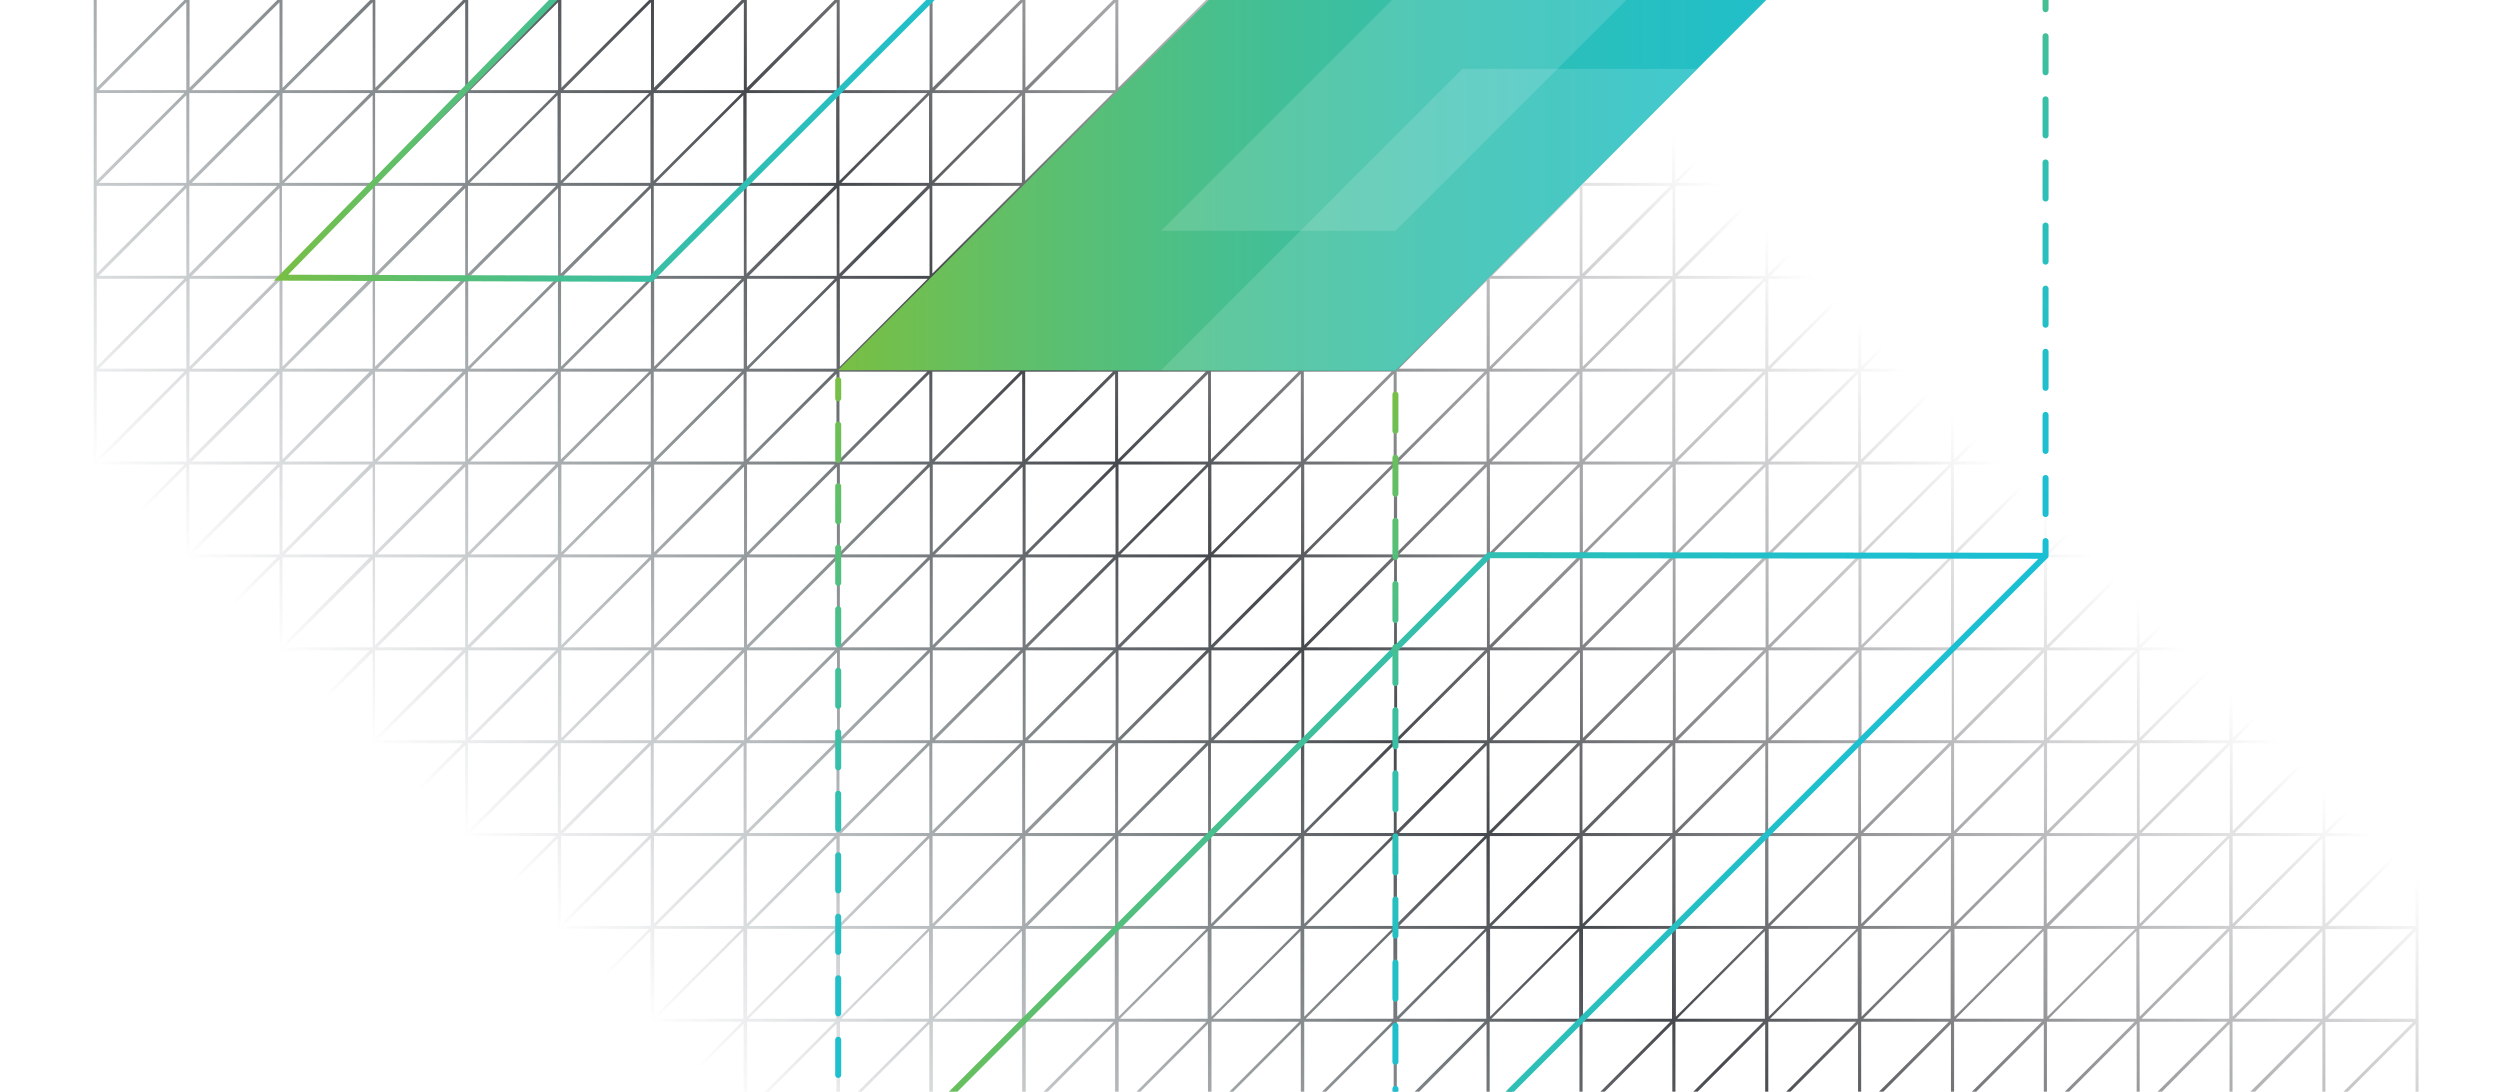
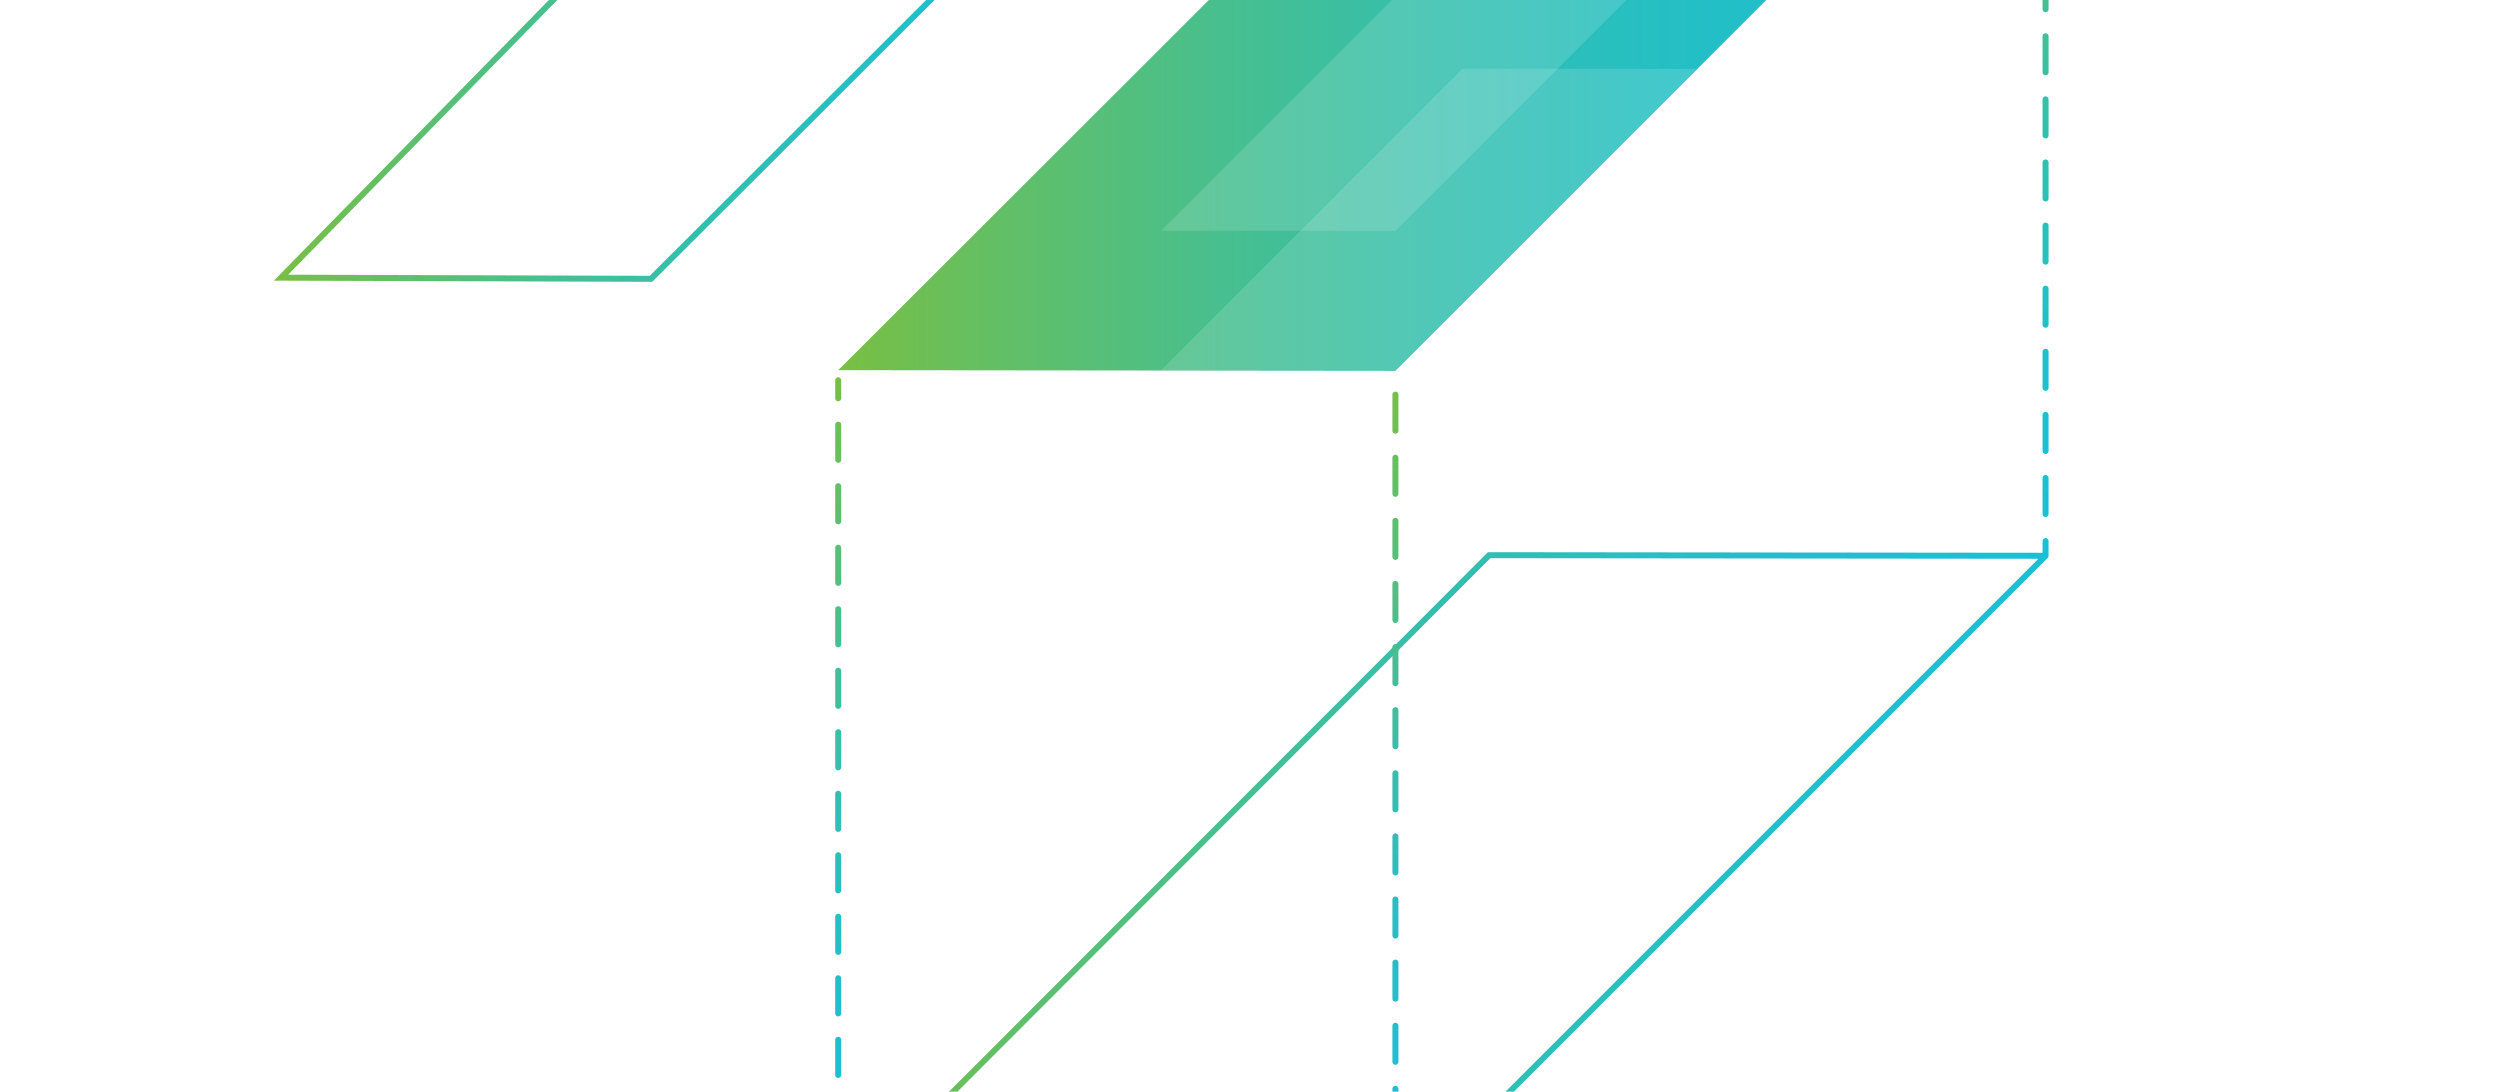
<svg xmlns="http://www.w3.org/2000/svg" xmlns:xlink="http://www.w3.org/1999/xlink" viewBox="0 0 415.95 181.63">
  <defs>
    <clipPath id="a">
      <rect width="415.95" height="181.63" style="fill: none" />
    </clipPath>
    <linearGradient id="b" x1="61.95" y1="247.27" x2="356.04" y2="-46.83" gradientUnits="userSpaceOnUse">
      <stop offset="0.21" stop-color="#3a4a51" stop-opacity="0" />
      <stop offset="0.5" stop-color="#46494d" />
      <stop offset="0.75" stop-color="#46494d" stop-opacity="0" />
    </linearGradient>
    <linearGradient id="c" x1="138.39" y1="146.51" x2="340.69" y2="146.51" gradientUnits="userSpaceOnUse">
      <stop offset="0" stop-color="#79bf43" />
      <stop offset="0.16" stop-color="#5ebf6c" />
      <stop offset="0.33" stop-color="#46bf91" />
      <stop offset="0.5" stop-color="#33bfae" />
      <stop offset="0.67" stop-color="#26bfc2" />
      <stop offset="0.84" stop-color="#1ebfcf" />
      <stop offset="1" stop-color="#1bbfd3" />
    </linearGradient>
    <linearGradient id="d" x1="45.56" y1="7.67" x2="187.13" y2="7.67" xlink:href="#c" />
    <linearGradient id="e" x1="139.46" y1="7.56" x2="340.34" y2="7.56" xlink:href="#c" />
    <linearGradient id="f" x1="139.46" y1="62.77" x2="139.46" y2="196.97" xlink:href="#c" />
    <linearGradient id="h" x1="241.55" y1="191" x2="241.55" y2="55.61" gradientTransform="translate(473.72 253.77) rotate(180)" xlink:href="#c" />
    <linearGradient id="i" x1="349.72" y1="83.25" x2="349.72" y2="-56.71" gradientTransform="translate(690.05 36.28) rotate(180)" xlink:href="#c" />
  </defs>
  <g style="clip-path: url(#a)">
-     <path d="M386.94-.47H15.59V200.91H402.4V-.47Zm14.6.5-14.6,14.6V0ZM279.13,92.24l14.6-14.59V92.24Zm14.25.5-14.6,14.6V92.74Zm-29.7-.5,14.6-14.59V92.24Zm14.25.5-14.6,14.6V92.74Zm-29.7-.5,14.6-14.59V92.24Zm14.24.5-14.6,14.6V92.74Zm-29.69-.5,14.59-14.59V92.24Zm14.24.5-14.6,14.6V92.74Zm-29.7-.5,14.6-14.59V92.24Zm14.25.5L217,107.34V92.74Zm-29.7-.5,14.6-14.59V92.24Zm14.25.5-14.6,14.6V92.74Zm-29.7-.5L201,77.65V92.24Zm14.24.5-14.59,14.6V92.74ZM171,92.24l14.6-14.59V92.24Zm14.24.5-14.6,14.6V92.74Zm-29.7-.5,14.6-14.59V92.24Zm14.25.5-14.6,14.6V92.74Zm-29.7-.5,14.6-14.59V92.24Zm14.25.5-14.6,14.6V92.74Zm-29.7-.5,14.6-14.59V92.24Zm14.25.5-14.6,14.6V92.74Zm-15.46,0-14.59,14.6V92.74Zm-14.24-.5,14.6-14.59V92.24Zm14.6.86v14.6h-14.6Zm15.45,0v14.6h-14.6Zm15.45,0v14.6h-14.6Zm15.45,0v14.6h-14.6Zm15.46,0v14.6H171Zm15.45,0v14.6h-14.6Zm15.45,0v14.6h-14.6Zm15.45,0v14.6h-14.6Zm15.45,0v14.6H232.78Zm15.46,0v14.6h-14.6Zm15.45,0v14.6h-14.6Zm15.45,0v14.6h-14.6Zm.5-.36h14.6l-14.6,14.6Zm14.95.36v14.6h-14.6Zm-14.6-.86,14.6-14.59V92.24Zm-.35-.35V77.29h14.6Zm-15.45,0V77.29h14.6Zm-15.45,0V77.29h14.6Zm-15.46,0V77.29h14.6Zm-15.45,0V77.29H247Zm-15.45,0V77.29h14.6Zm-15.45,0V77.29h14.6Zm-15.45,0V77.29h14.59Zm-15.46,0V77.29h14.6Zm-15.45,0V77.29h14.6Zm-15.45,0V77.29h14.6Zm-15.45,0V77.29h14.6Zm-15.45,0V77.29H123.4Zm-.5.35H93.71l14.6-14.59Zm0,15.46H93.71l14.6-14.6Zm15.09.5-14.59,14.59V108.2Zm15.46,0-14.6,14.59V108.2Zm15.45,0-14.6,14.59V108.2Zm15.45,0-14.6,14.59V108.2Zm15.45,0-14.6,14.59V108.2Zm15.45,0-14.59,14.59V108.2Zm15.46,0-14.6,14.59V108.2Zm15.45,0L217,122.79V108.2Zm15.45,0-14.6,14.59V108.2Zm15.45,0-14.6,14.59V108.2Zm15.46,0-14.6,14.59V108.2Zm15.45,0-14.6,14.59V108.2Zm15.45,0-14.6,14.59V108.2Zm.85-15.46h14.6l-14.6,14.6Zm0-15.45h14.6l-14.6,14.6ZM108,77.29l-14.6,14.6V77.29Zm0,15.45-14.6,14.6V92.74Zm0,15.46-14.6,14.59V108.2Zm.36.35v14.6H93.71Zm15.45,0v14.6h-14.6Zm15.45,0v14.6h-14.6Zm15.45,0v14.6h-14.6Zm15.45,0v14.6h-14.6Zm15.46,0v14.6H171Zm15.45,0v14.6h-14.6Zm15.45,0v14.6h-14.6Zm15.45,0v14.6h-14.6Zm15.45,0v14.6H232.78Zm15.46,0v14.6h-14.6Zm15.45,0v14.6h-14.6Zm15.45,0v14.6h-14.6Zm15.45,0v14.6h-14.6Zm.5-.35h14.6l-14.6,14.59Zm15,.35v14.6H310ZM310,107.7l14.6-14.6v14.6Zm0-15.46,14.6-14.59V92.24Zm0-15.45,14.6-14.6v14.6Zm-15.46,0,14.6-14.6v14.6Zm-15.45,0,14.6-14.6v14.6Zm-15.45,0,14.6-14.6v14.6Zm-15.45,0,14.6-14.6v14.6Zm-15.45,0,14.59-14.6v14.6Zm-15.46,0,14.6-14.6v14.6Zm-15.45,0,14.6-14.6v14.6Zm-15.45,0L201,62.19v14.6Zm-15.45,0,14.6-14.6v14.6Zm-15.46,0,14.6-14.6v14.6Zm-15.45,0,14.6-14.6v14.6Zm-15.45,0,14.6-14.6v14.6Zm-15.45,0,14.6-14.6v14.6Zm-15.45,0,14.6-14.6v14.6Zm-15.46,0,14.6-14.6v14.6Zm14.6,15.45H78.25l14.6-14.59Zm0,15.46H78.25l14.6-14.6Zm0,15.45H78.25l14.6-14.6Zm15.1.5-14.6,14.6v-14.6Zm15.45,0-14.59,14.6v-14.6Zm15.46,0-14.6,14.6v-14.6Zm15.45,0-14.6,14.6v-14.6Zm15.45,0-14.6,14.6v-14.6Zm15.45,0-14.6,14.6v-14.6Zm15.45,0-14.59,14.6v-14.6Zm15.46,0-14.6,14.6v-14.6Zm15.45,0L217,138.25v-14.6Zm15.45,0-14.6,14.6v-14.6Zm15.45,0-14.6,14.6v-14.6Zm15.46,0-14.6,14.6v-14.6Zm15.45,0-14.6,14.6v-14.6Zm15.45,0-14.6,14.6v-14.6Zm15.45,0-14.6,14.6v-14.6Zm.86-15.45h14.59l-14.59,14.59Zm0-15.46h14.59l-14.59,14.6Zm0-15.45h14.59l-14.59,14.6Zm0-15.45h14.59l-14.59,14.6Zm-15.46,14.6V61.84h14.6Zm-15.45,0V61.84h14.6Zm-15.45,0V61.84h14.6Zm-15.45,0V61.84h14.6Zm-15.46,0V61.84h14.6Zm-15.45,0V61.84H247Zm-15.45,0V61.84h14.6Zm-15.45,0V61.84h14.6Zm-15.45,0V61.84h14.59Zm-15.46,0V61.84h14.6Zm-15.45,0V61.84h14.6Zm-15.45,0V61.84h14.6Zm-15.45,0V61.84h14.6Zm-15.45,0V61.84H123.4Zm-15.46,0V61.84H108Zm-15.45,0V61.84H92.5Zm14.6.85L77.9,91.89V77.29Zm0,15.45-14.6,14.6V92.74Zm0,15.46L77.9,122.79V108.2Zm0,15.45-14.6,14.6v-14.6Zm.35.35v14.6H78.25Zm15.46,0v14.6H93.71Zm15.45,0v14.6h-14.6Zm15.45,0v14.6h-14.6Zm15.45,0v14.6h-14.6Zm15.45,0v14.6h-14.6Zm15.46,0v14.6H171ZM201,124v14.6h-14.6Zm15.45,0v14.6h-14.6Zm15.45,0v14.6h-14.6Zm15.45,0v14.6H232.78Zm15.46,0v14.6h-14.6Zm15.45,0v14.6h-14.6Zm15.45,0v14.6h-14.6Zm15.45,0v14.6h-14.6Zm15.46,0v14.6H310Zm.5-.35h14.59l-14.59,14.6Zm14.95.35v14.6h-14.6Zm-14.6-.85,14.6-14.6v14.6Zm0-15.45,14.6-14.6v14.6Zm0-15.46,14.6-14.59V92.24Zm0-15.45,14.6-14.6v14.6Zm0-15.45,14.6-14.6v14.6Zm-15.45,0,14.6-14.6v14.6Zm-15.46,0,14.6-14.6v14.6Zm-15.45,0,14.6-14.6v14.6Zm-15.45,0,14.6-14.6v14.6Zm-15.45,0,14.6-14.6v14.6Zm-15.45,0,14.59-14.6v14.6Zm-15.46,0,14.6-14.6v14.6Zm-15.45,0,14.6-14.6v14.6Zm-15.45,0L201,46.74v14.6Zm-15.45,0,14.6-14.6v14.6Zm-15.46,0,14.6-14.6v14.6Zm-15.45,0,14.6-14.6v14.6Zm-15.45,0,14.6-14.6v14.6Zm-15.45,0,14.6-14.6v14.6Zm-15.45,0,14.6-14.6v14.6Zm-15.46,0,14.6-14.6v14.6ZM77.4,76.79H62.8l14.6-14.6Zm0,15.45H62.8L77.4,77.65Zm0,15.46H62.8L77.4,93.1Zm0,15.45H62.8l14.6-14.6Zm0,15.45H62.8L77.4,124Zm15.1.5L77.9,153.7V139.1Zm15.45,0-14.6,14.6V139.1Zm15.45,0-14.59,14.6V139.1Zm15.46,0-14.6,14.6V139.1Zm15.45,0-14.6,14.6V139.1Zm15.45,0-14.6,14.6V139.1Zm15.45,0-14.6,14.6V139.1Zm15.45,0-14.59,14.6V139.1Zm15.46,0-14.6,14.6V139.1Zm15.45,0L217,153.7V139.1Zm15.45,0-14.6,14.6V139.1Zm15.45,0-14.6,14.6V139.1Zm15.46,0-14.6,14.6V139.1Zm15.45,0-14.6,14.6V139.1Zm15.45,0-14.6,14.6V139.1Zm15.45,0-14.6,14.6V139.1Zm15.45,0-14.59,14.6V139.1Zm.86-15.45h14.6l-14.6,14.6Zm0-15.45h14.6l-14.6,14.59Zm0-15.46h14.6l-14.6,14.6Zm0-15.45h14.6l-14.6,14.6Zm0-15.45h14.6l-14.6,14.6Zm0-15.45h14.6L340.59,61ZM325.14,61V46.39h14.59Zm-15.46,0V46.39h14.6Zm-15.45,0V46.39h14.6Zm-15.45,0V46.39h14.6Zm-15.45,0V46.39h14.6Zm-15.46,0V46.39h14.6Zm-15.45,0V46.39H247ZM217,61V46.39h14.6Zm-15.45,0V46.39h14.6Zm-15.45,0V46.39h14.59Zm-15.46,0V46.39h14.6Zm-15.45,0V46.39h14.6Zm-15.45,0V46.39h14.6Zm-15.45,0V46.39h14.6Zm-15.45,0V46.39H123.4ZM93.35,61V46.39H108ZM77.9,61V46.39H92.5Zm-.5.35H62.8l14.6-14.6Zm-15-.35V46.39h14.6Zm14.6.85-14.6,14.6V61.84Zm0,15.45-14.6,14.6V77.29Zm0,15.45-14.6,14.6V92.74Zm0,15.46-14.6,14.59V108.2Zm0,15.45-14.6,14.6v-14.6Zm0,15.45-14.6,14.6V139.1Zm.35.35v14.6H62.8Zm15.45,0v14.6H78.25Zm15.46,0v14.6H93.71Zm15.45,0v14.6h-14.6Zm15.45,0v14.6h-14.6Zm15.45,0v14.6h-14.6Zm15.45,0v14.6h-14.6Zm15.46,0v14.6H171Zm15.45,0v14.6h-14.6Zm15.45,0v14.6h-14.6Zm15.45,0v14.6h-14.6Zm15.45,0v14.6H232.78Zm15.46,0v14.6h-14.6Zm15.45,0v14.6h-14.6Zm15.45,0v14.6h-14.6Zm15.45,0v14.6h-14.6Zm15.46,0v14.6H310Zm15.45,0v14.6h-14.6Zm.5-.35h14.6l-14.6,14.6Zm15,.35v14.6h-14.6Zm-14.6-.85,14.6-14.6v14.6Zm0-15.45,14.6-14.6v14.6Zm0-15.45,14.6-14.6v14.6Zm0-15.46,14.6-14.59V92.24Zm0-15.45,14.6-14.6v14.6Zm0-15.45,14.6-14.6v14.6Zm0-15.45,14.6-14.6v14.6Zm-15.45,0,14.6-14.6v14.6Zm-15.45,0,14.6-14.6v14.6Zm-15.46,0,14.6-14.6v14.6Zm-15.45,0,14.6-14.6v14.6Zm-15.45,0,14.6-14.6v14.6Zm-15.45,0,14.6-14.6v14.6Zm-15.45,0,14.59-14.6v14.6Zm-15.46,0,14.6-14.6v14.6Zm-15.45,0,14.6-14.6v14.6Zm-15.45,0L201,31.29v14.6Zm-15.45,0,14.6-14.6v14.6Zm-15.46,0,14.6-14.6v14.6Zm-15.45,0,14.6-14.6v14.6Zm-15.45,0,14.6-14.6v14.6Zm-15.45,0,14.6-14.6v14.6Zm-15.45,0,14.6-14.6v14.6Zm-15.46,0,14.6-14.6v14.6Zm-15.45,0,14.6-14.6v14.6ZM62,61.34H47.35L62,46.74Zm0,15.45H47.35L62,62.19Zm0,15.45H47.35L62,77.65Zm0,15.46H47.35L62,93.1Zm0,15.45H47.35L62,108.55Zm0,15.45H47.35L62,124Zm0,15.45H47.35L62,139.45Zm15.1.5-14.6,14.6v-14.6Zm15.45,0-14.6,14.6v-14.6Zm15.45,0-14.6,14.6v-14.6Zm15.45,0-14.59,14.6v-14.6Zm15.46,0-14.6,14.6v-14.6Zm15.45,0-14.6,14.6v-14.6Zm15.45,0-14.6,14.6v-14.6Zm15.45,0-14.6,14.6v-14.6Zm15.45,0-14.59,14.6v-14.6Zm15.46,0-14.6,14.6v-14.6Zm15.45,0L217,169.15v-14.6Zm15.45,0-14.6,14.6v-14.6Zm15.45,0-14.6,14.6v-14.6Zm15.46,0-14.6,14.6v-14.6Zm15.45,0-14.6,14.6v-14.6Zm15.45,0-14.6,14.6v-14.6Zm15.45,0-14.6,14.6v-14.6Zm15.45,0-14.59,14.6v-14.6Zm15.46,0-14.6,14.6v-14.6ZM356,139.1h14.6L356,153.7Zm0-15.45h14.6L356,138.25Zm0-15.45h14.6L356,122.79Zm0-15.46h14.6L356,107.34Zm0-15.45h14.6L356,91.89Zm0-15.45h14.6L356,76.44Zm0-15.45h14.6L356,61Zm0-15.46h14.6L356,45.53Zm-15.45,14.6V30.93h14.6Zm-15.45,0V30.93h14.59Zm-15.46,0V30.93h14.6Zm-15.45,0V30.93h14.6Zm-15.45,0V30.93h14.6Zm-15.45,0V30.93h14.6Zm-15.46,0V30.93h14.6Zm-15.45,0V30.93H247Zm-15.45,0V30.93h14.6Zm-15.45,0V30.93h14.6Zm-15.45,0V30.93h14.59Zm-15.46,0V30.93h14.6Zm-15.45,0V30.93h14.6Zm-15.45,0V30.93h14.6Zm-15.45,0V30.93h14.6Zm-15.45,0V30.93H123.4Zm-15.46,0V30.93H108Zm-15.45,0V30.93H92.5Zm-15.45,0V30.93h14.6Zm-.5.36H47.35L62,31.29Zm-15-.36V30.93H61.59Zm14.59.86L47,61V46.39Zm0,15.45L47,76.44V61.84Zm0,15.45L47,91.89V77.29Zm0,15.45L47,107.34V92.74Zm0,15.46L47,122.79V108.2Zm0,15.45L47,138.25v-14.6Zm0,15.45L47,153.7V139.1Zm0,15.45L47,169.15v-14.6Zm.36.36V169.5H47.35Zm15.45,0V169.5H62.8Zm15.45,0V169.5H78.25Zm15.46,0V169.5H93.71Zm15.45,0V169.5h-14.6Zm15.45,0V169.5h-14.6Zm15.45,0V169.5h-14.6Zm15.45,0V169.5h-14.6Zm15.46,0V169.5H171Zm15.45,0V169.5h-14.6Zm15.45,0V169.5h-14.6Zm15.45,0V169.5h-14.6Zm15.45,0V169.5H232.78Zm15.46,0V169.5h-14.6Zm15.45,0V169.5h-14.6Zm15.45,0V169.5h-14.6Zm15.45,0V169.5h-14.6Zm15.46,0V169.5H310Zm15.45,0V169.5h-14.6Zm15.45,0V169.5h-14.6Zm.5-.36h14.6L356,169.15Zm14.95.36V169.5h-14.6Zm-14.6-.86,14.6-14.6v14.6Zm0-15.45L371,124v14.6Zm0-15.45,14.6-14.6v14.6Zm0-15.45L371,93.1v14.6Zm0-15.46L371,77.65V92.24Zm0-15.45L371,62.19v14.6Zm0-15.45L371,46.74v14.6Zm0-15.45L371,31.29v14.6Zm0-15.46L371,15.84V30.43Zm-15.45,0,14.6-14.59V30.43Zm-15.45,0,14.6-14.59V30.43Zm-15.45,0,14.6-14.59V30.43Zm-15.46,0,14.6-14.59V30.43Zm-15.45,0,14.6-14.59V30.43Zm-15.45,0,14.6-14.59V30.43Zm-15.45,0,14.6-14.59V30.43Zm-15.45,0,14.59-14.59V30.43Zm-15.46,0,14.6-14.59V30.43Zm-15.45,0,14.6-14.59V30.43Zm-15.45,0L201,15.84V30.43Zm-15.45,0,14.6-14.59V30.43Zm-15.46,0,14.6-14.59V30.43Zm-15.45,0,14.6-14.59V30.43Zm-15.45,0,14.6-14.59V30.43Zm-15.45,0,14.6-14.59V30.43Zm-15.45,0,14.6-14.59V30.43Zm-15.46,0,14.6-14.59V30.43Zm-15.45,0L77.4,15.84V30.43Zm-15.45,0L62,15.84V30.43ZM46.5,45.89H31.9l14.6-14.6Zm0,15.45H31.9l14.6-14.6Zm0,15.45H31.9l14.6-14.6Zm0,15.45H31.9L46.5,77.65Zm0,15.46H31.9L46.5,93.1Zm0,15.45H31.9l14.6-14.6Zm0,15.45H31.9L46.5,124Zm0,15.45H31.9l14.6-14.6Zm0,15.45H31.9l14.6-14.59Zm15.09.5L47,184.6V170Zm15.46,0-14.6,14.6V170Zm15.45,0L77.9,184.6V170ZM108,170l-14.6,14.6V170Zm15.45,0-14.59,14.6V170Zm15.46,0-14.6,14.6V170Zm15.45,0-14.6,14.6V170Zm15.45,0-14.6,14.6V170Zm15.45,0-14.6,14.6V170Zm15.45,0-14.59,14.6V170Zm15.46,0-14.6,14.6V170Zm15.45,0L217,184.6V170ZM247,170l-14.6,14.6V170Zm15.45,0-14.6,14.6V170Zm15.46,0-14.6,14.6V170Zm15.45,0-14.6,14.6V170Zm15.45,0-14.6,14.6V170Zm15.45,0-14.6,14.6V170Zm15.45,0-14.59,14.6V170Zm15.46,0-14.6,14.6V170Zm15.45,0L356,184.6V170Zm.85-15.45h14.6l-14.6,14.6Zm0-15.45h14.6l-14.6,14.6Zm0-15.45h14.6l-14.6,14.6Zm0-15.45h14.6l-14.6,14.59Zm0-15.46h14.6l-14.6,14.6Zm0-15.45h14.6l-14.6,14.6Zm0-15.45h14.6l-14.6,14.6Zm0-15.45h14.6L371.49,61Zm0-15.46h14.6l-14.6,14.6Zm0-15.45h14.6l-14.6,14.6ZM356,30.08V15.48h14.6Zm-15.45,0V15.48h14.6Zm-15.45,0V15.48h14.59Zm-15.46,0V15.48h14.6Zm-15.45,0V15.48h14.6Zm-15.45,0V15.48h14.6Zm-15.45,0V15.48h14.6Zm-15.46,0V15.48h14.6Zm-15.45,0V15.48H247Zm-15.45,0V15.48h14.6Zm-15.45,0V15.48h14.6Zm-15.45,0V15.48h14.59Zm-15.46,0V15.48h14.6Zm-15.45,0V15.48h14.6Zm-15.45,0V15.48h14.6Zm-15.45,0V15.48h14.6Zm-15.45,0V15.48H123.4Zm-15.46,0V15.48H108Zm-15.45,0V15.48H92.5Zm-15.45,0V15.48h14.6ZM47,30.08V15.48H61.59Zm-.5.35H31.9L46.5,15.84Zm-15-.35V15.48h14.6Zm14.6.85-14.6,14.6V30.93Zm0,15.46L31.54,61V46.39Zm0,15.45-14.6,14.6V61.84Zm0,15.45-14.6,14.6V77.29Zm0,15.45-14.6,14.6V92.74Zm0,15.46-14.6,14.59V108.2Zm0,15.45-14.6,14.6v-14.6Zm0,15.45-14.6,14.6V139.1Zm0,15.45-14.6,14.6v-14.6Zm0,15.45-14.6,14.6V170Zm.36.36V185H31.9Zm15.45,0V185H47.35Zm15.45,0V185H62.8Zm15.45,0V185H78.25Zm15.46,0V185H93.71Zm15.45,0V185h-14.6Zm15.45,0V185h-14.6Zm15.45,0V185h-14.6Zm15.45,0V185h-14.6Zm15.46,0V185H171Zm15.45,0V185h-14.6Zm15.45,0V185h-14.6Zm15.45,0V185h-14.6Zm15.45,0V185H232.78Zm15.46,0V185h-14.6Zm15.45,0V185h-14.6Zm15.45,0V185h-14.6Zm15.45,0V185h-14.6Zm15.46,0V185H310Zm15.45,0V185h-14.6Zm15.45,0V185h-14.6Zm15.45,0V185h-14.6Zm.5-.36h14.6l-14.6,14.6Zm14.95.36V185H371.85Zm-14.59-.86,14.59-14.59V169.5Zm0-15.45,14.59-14.6v14.6Zm0-15.45L386.44,124v14.6Zm0-15.45,14.59-14.6v14.6Zm0-15.45,14.59-14.6v14.6Zm0-15.46,14.59-14.59V92.24Zm0-15.45,14.59-14.6v14.6Zm0-15.45,14.59-14.6v14.6Zm0-15.45,14.59-14.6v14.6Zm0-15.46,14.59-14.59V30.43Zm0-15.45L386.44.38V15Zm-15.46,0L371,.38V15Zm-15.45,0L355.54.38V15Zm-15.45,0L340.09.38V15ZM310,15,324.64.38V15Zm-15.46,0L309.18.38V15Zm-15.45,0L293.73.38V15Zm-15.45,0L278.28.38V15Zm-15.45,0L262.83.38V15Zm-15.45,0L247.37.38V15Zm-15.46,0L231.92.38V15Zm-15.45,0L216.47.38V15Zm-15.45,0L201,.38V15ZM171,15,185.57.38V15Zm-15.46,0L170.11.38V15Zm-15.45,0L154.66.38V15Zm-15.45,0L139.21.38V15Zm-15.45,0L123.76.38V15ZM93.71,15,108.31.38V15ZM78.25,15,92.85.38V15ZM62.8,15,77.4.38V15ZM47.35,15,62,.38V15ZM31.9,15,46.5.38V15ZM31,30.43H16.44L31,15.84Zm0,15.46H16.44L31,31.29Zm0,15.45H16.44L31,46.74Zm0,15.45H16.44L31,62.19Zm0,.86V92.24H16.44ZM16.09,91.89V77.29h14.6ZM31,107.7H16.44L31,93.1Zm0,15.45H16.44L31,108.55Zm0,15.45H16.44L31,124Zm0,15.45H16.44L31,139.45Zm0,15.45H16.44L31,154.91ZM31,185H16.44L31,170.36Zm15.1.5-14.6,14.6v-14.6Zm15.45,0L47,200.06v-14.6Zm15.46,0-14.6,14.6v-14.6Zm15.45,0-14.6,14.6v-14.6Zm15.45,0-14.6,14.6v-14.6Zm15.45,0-14.59,14.6v-14.6Zm15.46,0-14.6,14.6v-14.6Zm15.45,0-14.6,14.6v-14.6Zm15.45,0-14.6,14.6v-14.6Zm15.45,0-14.6,14.6v-14.6Zm15.45,0-14.59,14.6v-14.6Zm15.46,0-14.6,14.6v-14.6Zm15.45,0L217,200.06v-14.6Zm15.45,0-14.6,14.6v-14.6Zm15.45,0-14.6,14.6v-14.6Zm15.46,0-14.6,14.6v-14.6Zm15.45,0-14.6,14.6v-14.6Zm15.45,0-14.6,14.6v-14.6Zm15.45,0-14.6,14.6v-14.6Zm15.45,0-14.59,14.6v-14.6Zm15.46,0-14.6,14.6v-14.6Zm15.45,0L356,200.06v-14.6Zm15.45,0-14.6,14.6v-14.6Zm.85-15.46h14.6l-14.6,14.6Zm0-15.45h14.6l-14.6,14.6Zm0-15.45h14.6l-14.6,14.6Zm0-15.45h14.6l-14.6,14.6Zm0-15.45h14.6l-14.6,14.59Zm0-15.46h14.6l-14.6,14.6Zm0-15.45h14.6l-14.6,14.6Zm0-.85V61.84h14.6Zm15-14.25v14.6H387.3Zm-15-15.8h14.6L386.94,61Zm0-15.46h14.6l-14.6,14.6Zm0-15.45h14.6l-14.6,14.6ZM386.09,0l-14.6,14.6V0ZM370.64,0,356,14.63V0ZM355.19,0l-14.6,14.6V0ZM339.73,0l-14.59,14.6V0ZM324.28,0l-14.6,14.6V0ZM308.83,0l-14.6,14.6V0ZM293.38,0l-14.6,14.6V0ZM277.93,0l-14.6,14.6V0ZM262.47,0l-14.6,14.6V0ZM247,0l-14.6,14.6V0ZM231.57,0,217,14.63V0ZM216.12,0l-14.6,14.6V0ZM200.66,0l-14.59,14.6V0ZM185.21,0l-14.6,14.6V0ZM169.76,0l-14.6,14.6V0ZM154.31,0l-14.6,14.6V0ZM138.86,0l-14.6,14.6V0ZM123.4,0l-14.59,14.6V0ZM108,0l-14.6,14.6V0ZM92.5,0,77.9,14.63V0ZM77.05,0l-14.6,14.6V0ZM61.59,0,47,14.63V0ZM46.14,0l-14.6,14.6V0ZM31,15H16.44L31,.38ZM30.69,0l-14.6,14.6V0Zm0,15.45-14.6,14.6V15.48Zm0,15.45-14.6,14.6V30.93Zm0,15.46L16.09,61V46.39Zm0,15.45-14.6,14.6V61.84Zm0,30.9-14.6,14.6V92.74Zm0,15.46-14.6,14.59V108.2Zm0,15.45-14.6,14.6v-14.6Zm0,15.45-14.6,14.6V139.1Zm0,15.45-14.6,14.6v-14.6Zm0,15.45-14.6,14.6V170Zm0,15.46-14.6,14.6v-14.6ZM16.44,200.41,31,185.81v14.6Zm15.46,0,14.6-14.6v14.6Zm15.45,0L62,185.81v14.6Zm15.45,0,14.6-14.6v14.6Zm15.45,0,14.6-14.6v14.6Zm15.46,0,14.6-14.6v14.6Zm15.45,0,14.6-14.6v14.6Zm15.45,0,14.6-14.6v14.6Zm15.45,0,14.6-14.6v14.6Zm15.45,0,14.6-14.6v14.6Zm15.46,0,14.6-14.6v14.6Zm15.45,0,14.6-14.6v14.6Zm15.45,0,14.6-14.6v14.6Zm15.45,0,14.6-14.6v14.6Zm15.46,0,14.59-14.6v14.6Zm15.45,0,14.6-14.6v14.6Zm15.45,0,14.6-14.6v14.6Zm15.45,0,14.6-14.6v14.6Zm15.45,0,14.6-14.6v14.6Zm15.46,0,14.6-14.6v14.6Zm15.45,0,14.6-14.6v14.6Zm15.45,0,14.6-14.6v14.6Zm15.45,0,14.6-14.6v14.6Zm15.46,0,14.59-14.6v14.6Zm15.09-14.95h14.6l-14.6,14.6Zm.36,14.95,14.6-14.6v14.6Zm0-15.45,14.6-14.6V185Zm0-15.46,14.6-14.59V169.5Zm0-15.45,14.6-14.6v14.6Zm0-15.45L401.9,124v14.6Zm0-15.45,14.6-14.6v14.6Zm0-15.45,14.6-14.6v14.6Zm0-15.46,14.6-14.59V92.24Zm0-30.9,14.6-14.6v14.6Zm0-15.45,14.6-14.6v14.6Zm0-15.46,14.6-14.59V30.43Zm0-15.45L401.9.38V15Z" style="fill: url(#b)" />
    <path d="M139.59,200.65l92.58,0,108-108a.11.11,0,0,0-.08-.18l-92.32-.1Z" style="fill: none;stroke-miterlimit: 10;stroke: url(#c)" />
    <polygon points="46.75 46.2 108.31 46.39 185.92 -31.06 122.46 -31.06 46.75 46.2" style="fill: none;stroke-miterlimit: 10;stroke: url(#d)" />
    <polygon points="139.46 61.59 232.17 61.69 340.34 -46.47 247.76 -46.57 139.46 61.59" style="fill: url(#e)" />
    <g style="opacity: 0.15">
      <polygon points="193.19 61.59 232.17 61.59 282.3 11.46 243.31 11.46 193.19 61.59" style="fill: #f4f8fa" />
    </g>
    <g style="opacity: 0.15">
      <polygon points="193.19 38.41 232.17 38.41 282.3 -11.71 243.31 -11.71 193.19 38.41" style="fill: #f4f8fa" />
    </g>
    <g>
      <line x1="139.46" y1="189.08" x2="139.46" y2="68.46" style="fill: none;stroke-linecap: round;stroke-miterlimit: 10;stroke-dasharray: 5.848,4.386;stroke: url(#f)" />
      <line x1="139.46" y1="66.27" x2="139.46" y2="63.27" style="fill: none;stroke-linecap: round;stroke-miterlimit: 10;stroke: url(#f)" />
    </g>
    <line x1="232.17" y1="197.66" x2="232.17" y2="63.27" style="fill: none;stroke-linecap: round;stroke-miterlimit: 10;stroke-dasharray: 6,4.5;stroke: url(#h)" />
    <line x1="340.34" y1="-46.47" x2="340.34" y2="92.49" style="fill: none;stroke-linecap: round;stroke-miterlimit: 10;stroke-dasharray: 6,4.5;stroke: url(#i)" />
  </g>
</svg>
